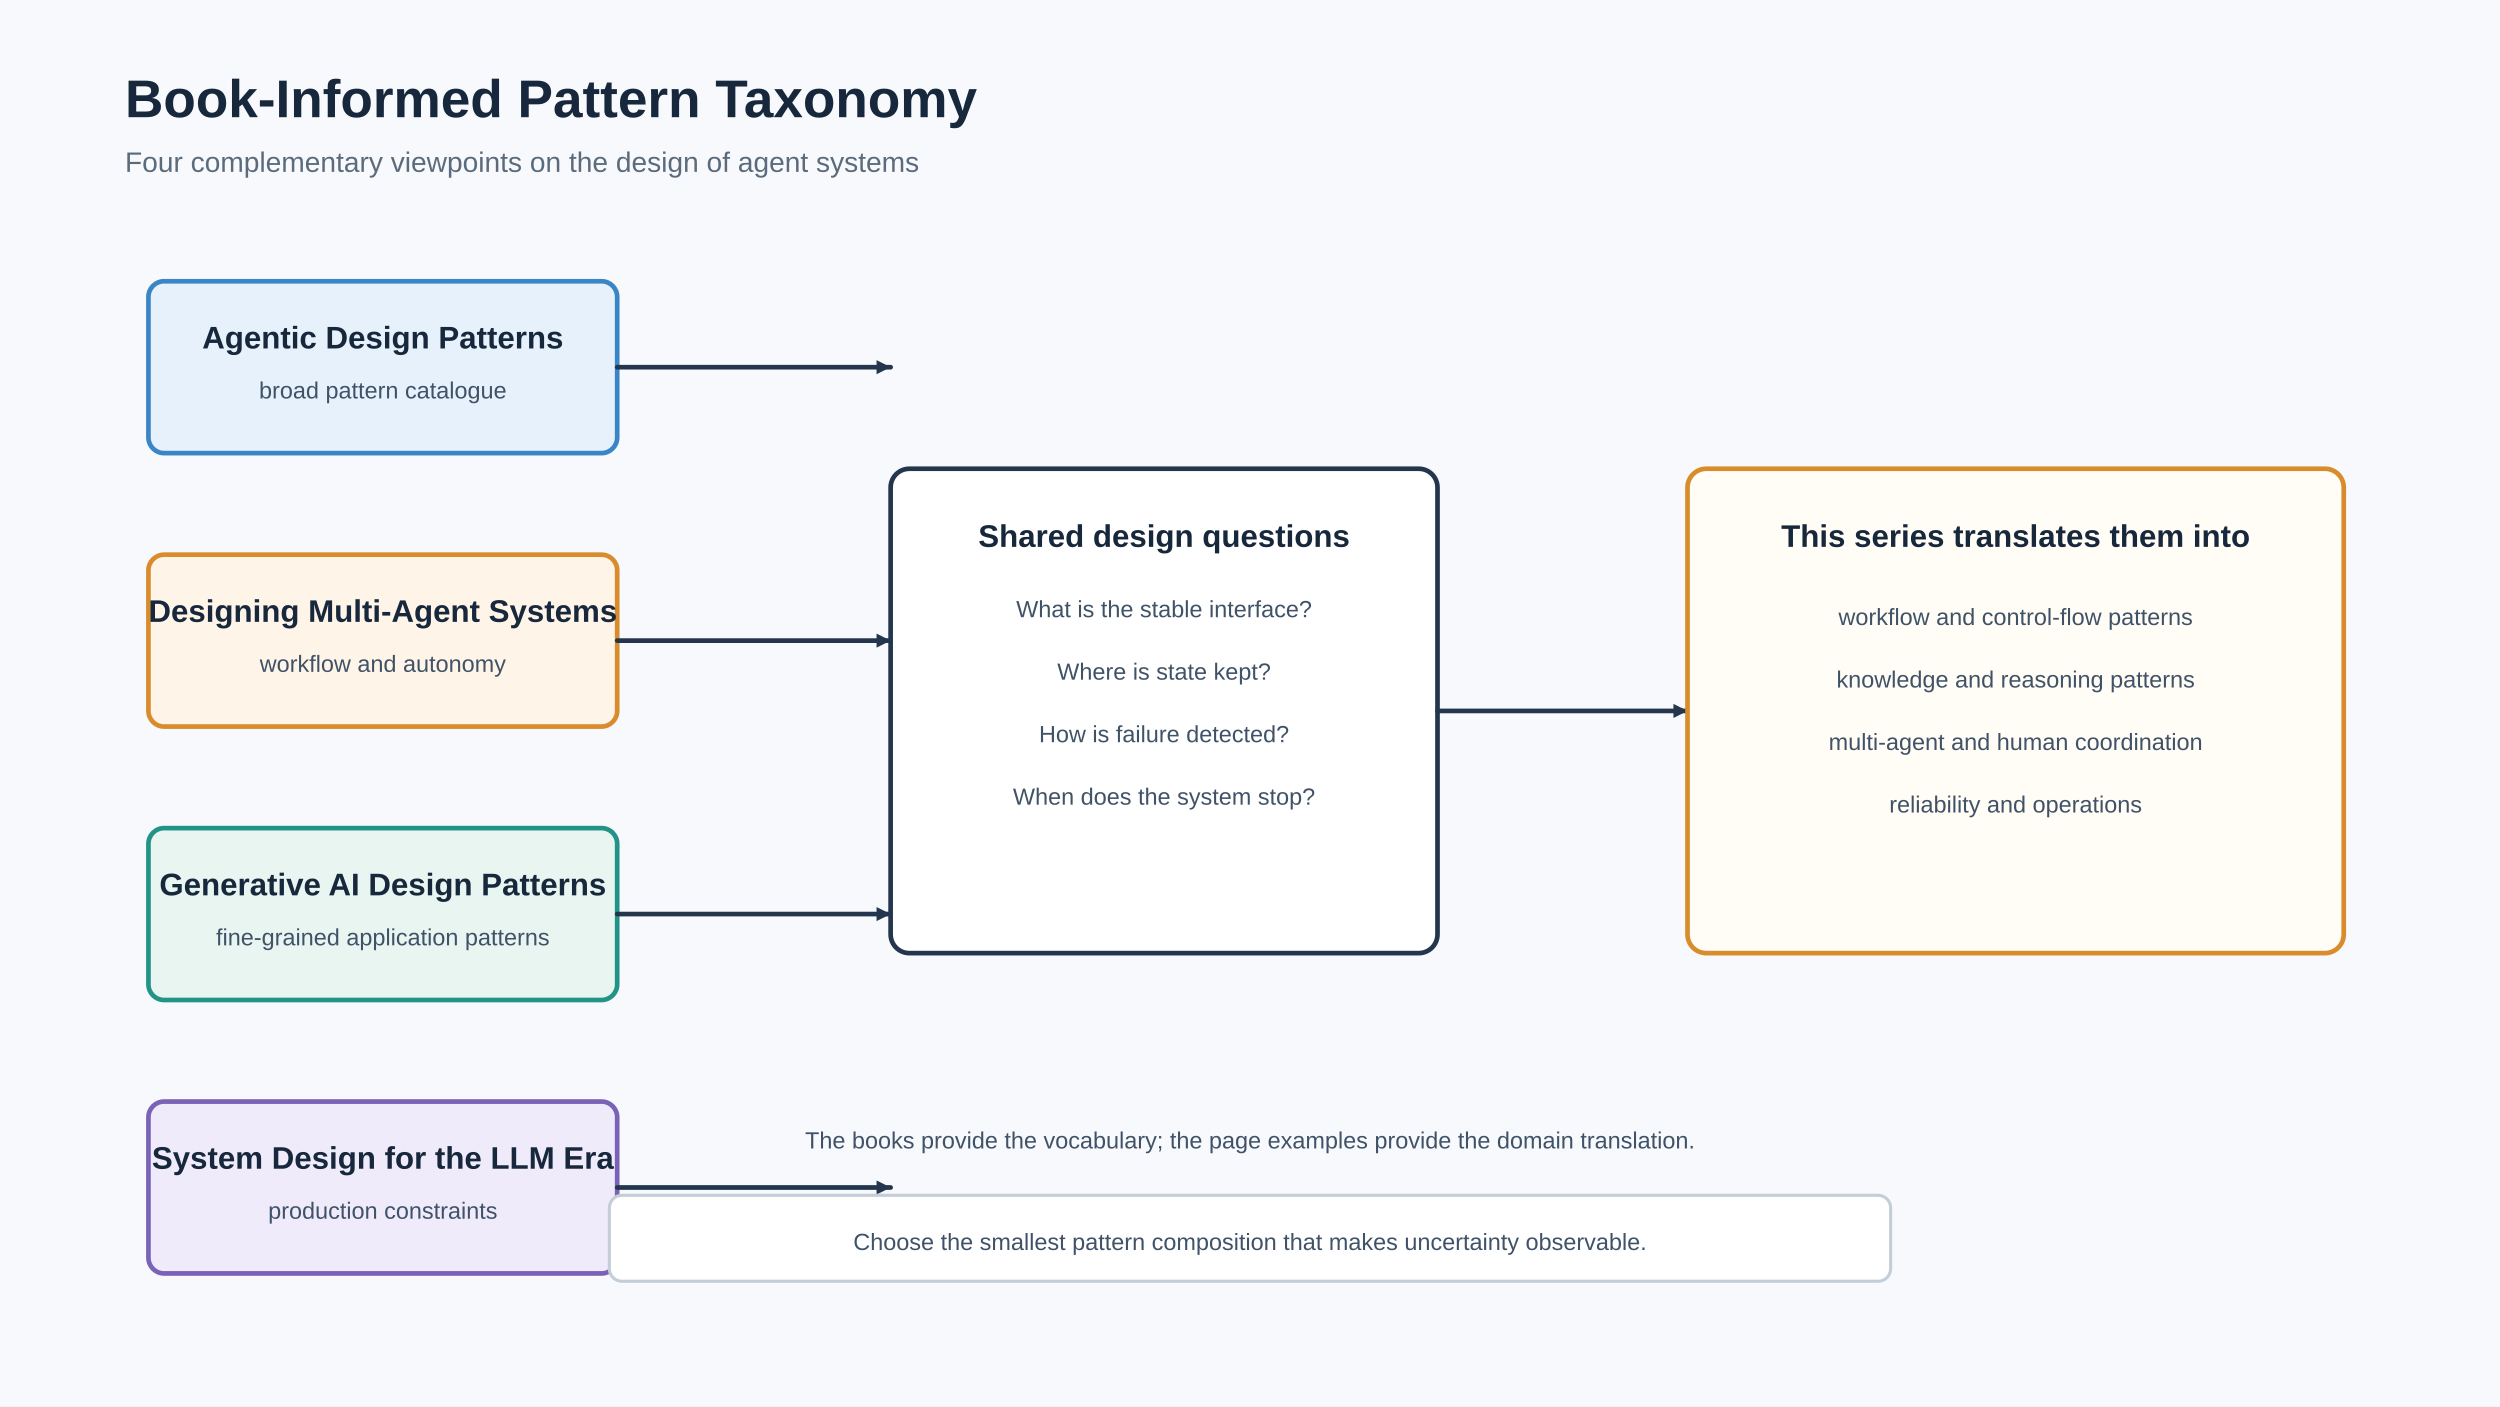
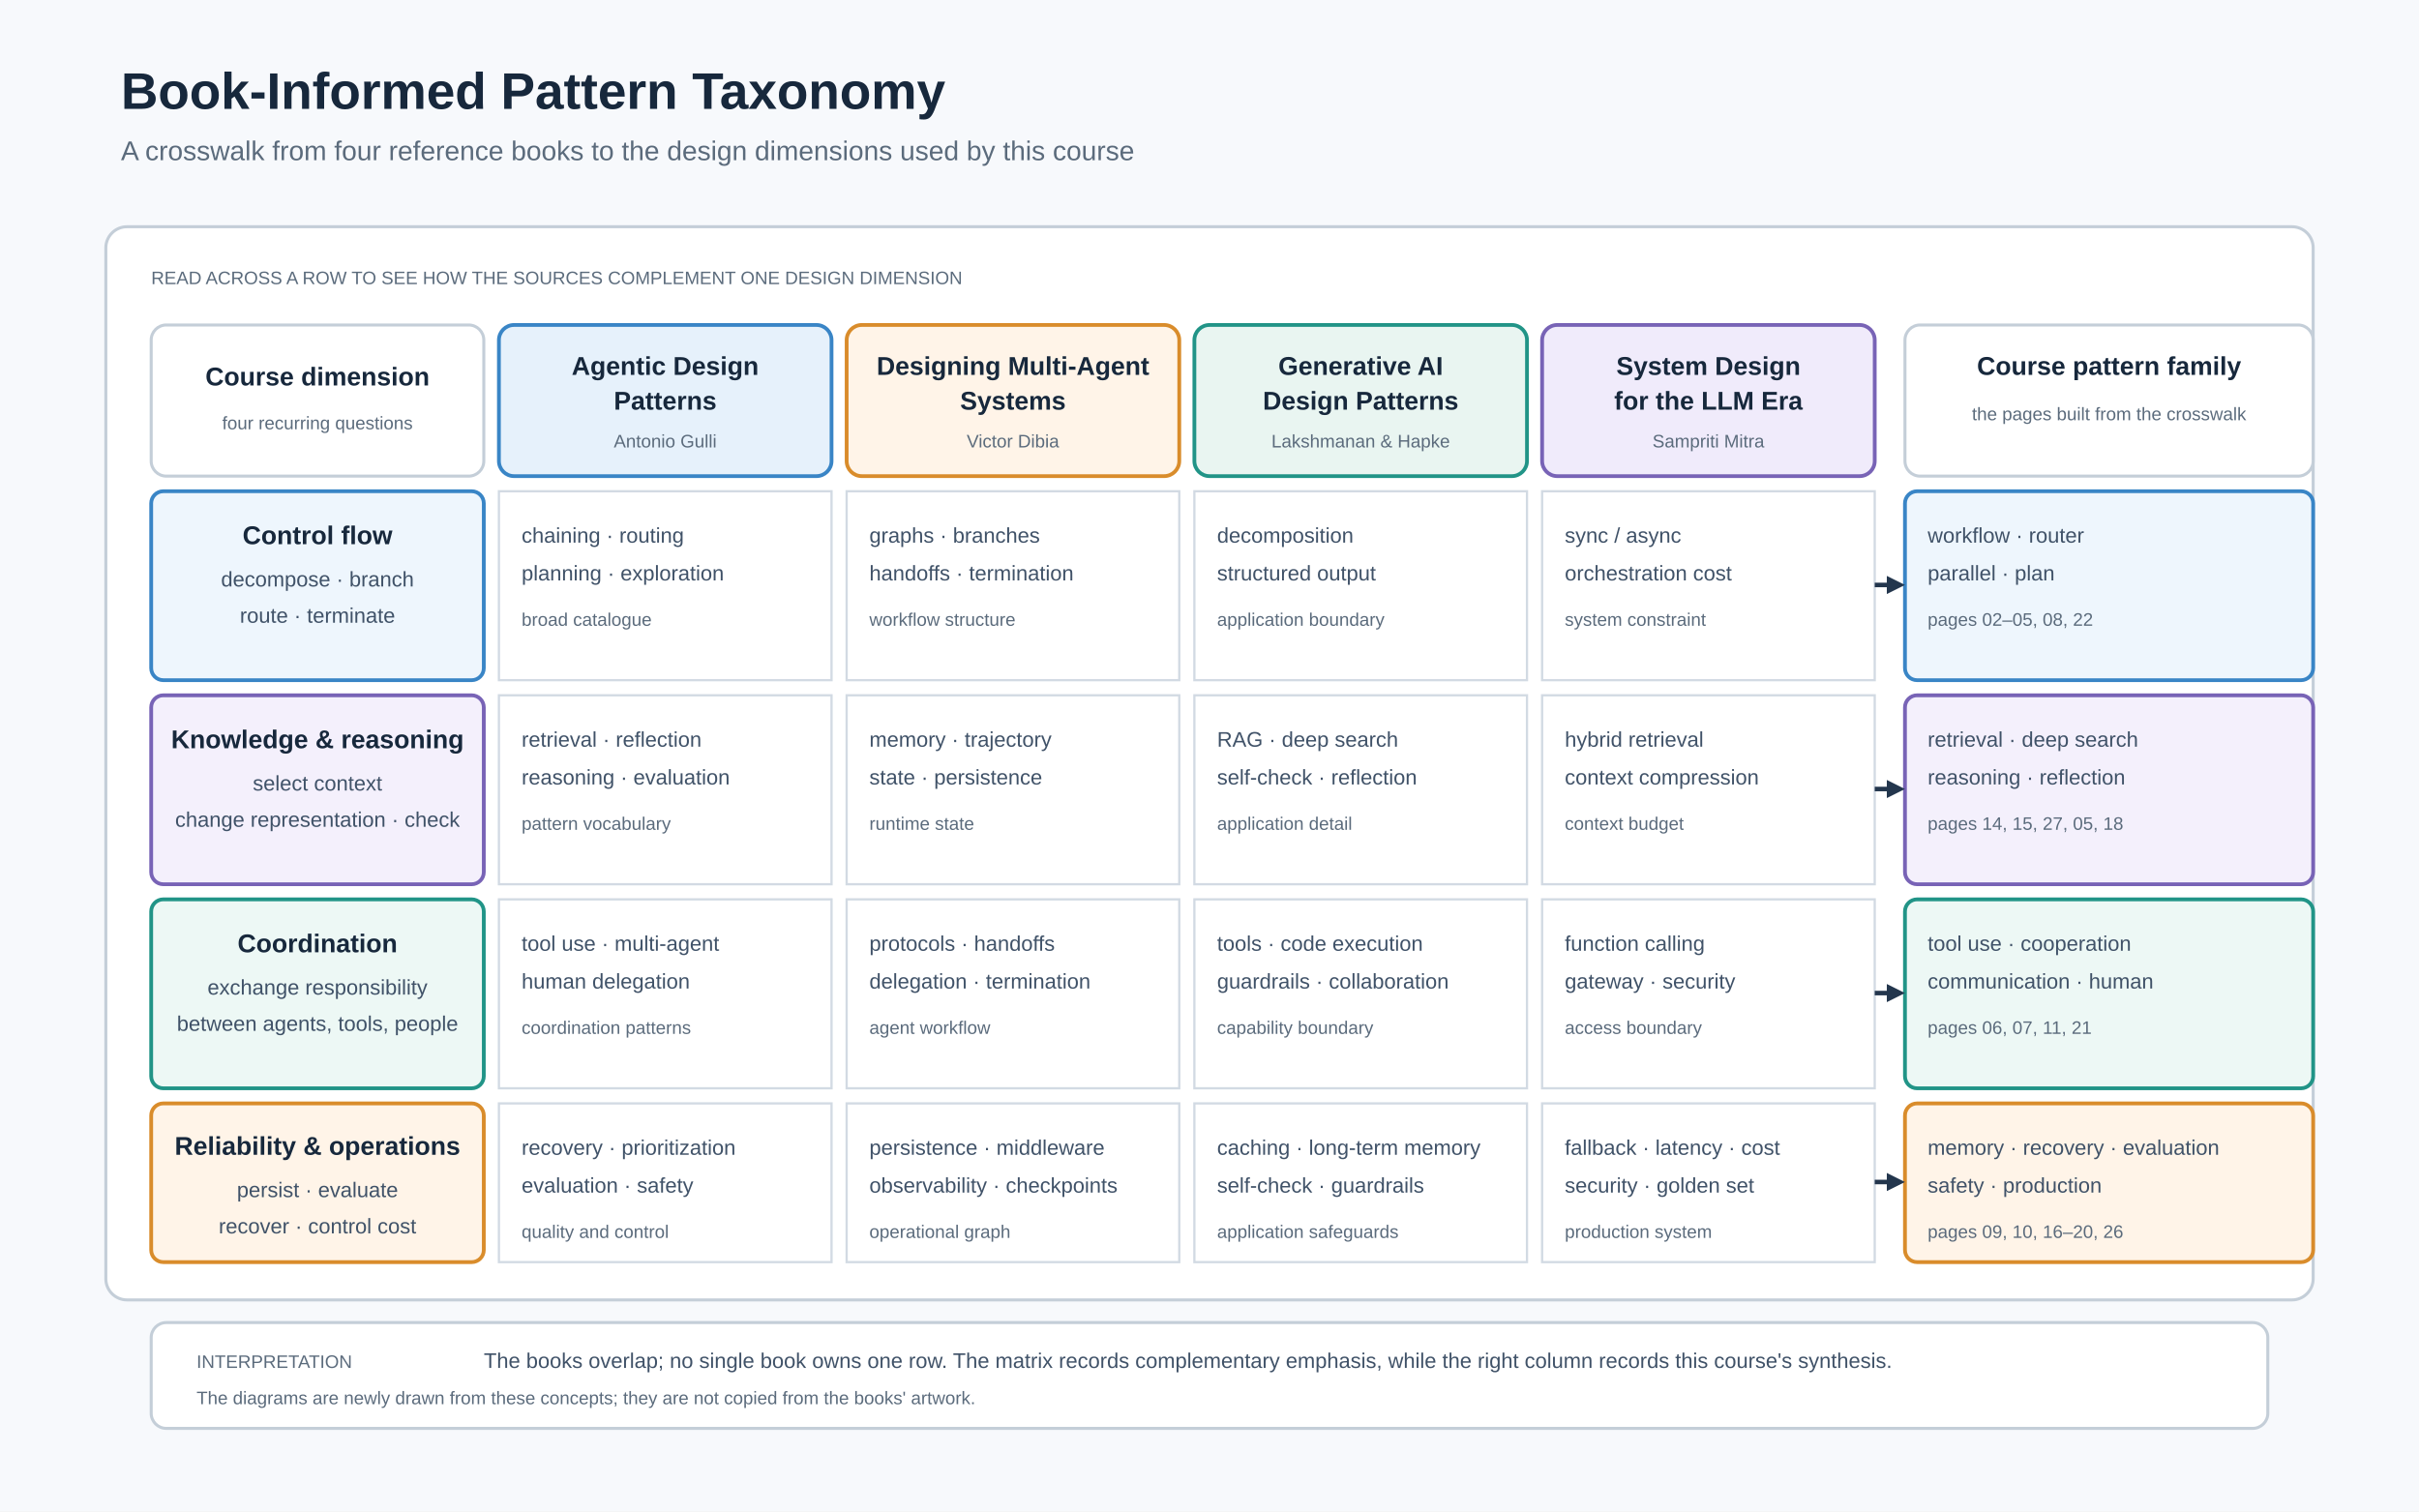
- <svg xmlns="http://www.w3.org/2000/svg" width="1600" height="900" viewBox="0 0 1600 900">
+ <svg xmlns="http://www.w3.org/2000/svg" width="1600" height="1000" viewBox="0 0 1600 1000" role="img" aria-labelledby="figure-title figure-desc">
  <defs>
-     <style>.al{fill:#23364d;stroke:none}.ad{fill:#219487;stroke:none}.ar{fill:#c65b5b;stroke:none}.t{font:700 34px Arial;fill:#17283c}.u{font:400 18px Arial;fill:#5b6b7c}.h{font:700 20px Arial;fill:#17283c}.s{font:400 15px Arial;fill:#405268}.b{stroke-width:3}.l{stroke:#23364d;stroke-width:3;fill:none;stroke-linecap:round;stroke-linejoin:round}</style>
+     <style>
+     .title{font:700 34px Arial,sans-serif;fill:#17283c}
+     .subtitle{font:400 18px Arial,sans-serif;fill:#5b6b7c}
+     .heading{font:700 17px Arial,sans-serif;fill:#17283c}
+     .row-title{font:700 17px Arial,sans-serif;fill:#17283c}
+     .body{font:400 14px Arial,sans-serif;fill:#405268}
+     .small{font:400 12px Arial,sans-serif;fill:#5b6b7c}
+     .outline{fill:#ffffff;stroke:#c4ced8;stroke-width:2}
+     .grid{fill:#ffffff;stroke:#d2dae3;stroke-width:1.5}
+     .book-a{fill:#e6f1fb;stroke:#3985c6;stroke-width:2.5}
+     .book-b{fill:#fff4e8;stroke:#d98c2b;stroke-width:2.5}
+     .book-c{fill:#e9f5f1;stroke:#219487;stroke-width:2.5}
+     .book-d{fill:#f0ebfb;stroke:#7863b6;stroke-width:2.5}
+     .control{fill:#eef6fd;stroke:#3985c6;stroke-width:2.5}
+     .knowledge{fill:#f4f0fc;stroke:#7863b6;stroke-width:2.5}
+     .coordination{fill:#edf8f5;stroke:#219487;stroke-width:2.5}
+     .reliability{fill:#fff4e8;stroke:#d98c2b;stroke-width:2.5}
+     .relation{stroke:#23364d;stroke-width:3;fill:none;stroke-linecap:butt;stroke-linejoin:miter}
+     .arrow{fill:#23364d}
+   </style>
  </defs>
-   <rect width="1600" height="900" fill="#f7f9fc" />
-   <text x="80" y="75" class="t">Book-Informed Pattern Taxonomy</text>
-   <text x="80" y="110" class="u">Four complementary viewpoints on the design of agent systems</text>
-   <rect x="95" y="180" width="300" height="110" rx="10" fill="#e6f1fb" stroke="#3985c6" class="b" />
-   <text x="245" y="223" text-anchor="middle" class="h">Agentic Design Patterns</text>
-   <text x="245" y="255" text-anchor="middle" class="s">broad pattern catalogue</text>
-   <rect x="95" y="355" width="300" height="110" rx="10" fill="#fff4e8" stroke="#d98c2b" class="b" />
-   <text x="245" y="398" text-anchor="middle" class="h">Designing Multi-Agent Systems</text>
-   <text x="245" y="430" text-anchor="middle" class="s">workflow and autonomy</text>
-   <rect x="95" y="530" width="300" height="110" rx="10" fill="#e9f5f1" stroke="#219487" class="b" />
-   <text x="245" y="573" text-anchor="middle" class="h">Generative AI Design Patterns</text>
-   <text x="245" y="605" text-anchor="middle" class="s">fine-grained application patterns</text>
-   <rect x="95" y="705" width="300" height="110" rx="10" fill="#f0ebfb" stroke="#7863b6" class="b" />
-   <text x="245" y="748" text-anchor="middle" class="h">System Design for the LLM Era</text>
-   <text x="245" y="780" text-anchor="middle" class="s">production constraints</text>
-   <path d="M395 235H570" class="l" />
-   <polygon points="570,235 561,230.5 561,239.5" class="al" />
-   <path d="M395 410H570" class="l" />
-   <polygon points="570,410 561,405.5 561,414.5" class="al" />
-   <path d="M395 585H570" class="l" />
-   <polygon points="570,585 561,580.5 561,589.5" class="al" />
-   <path d="M395 760H570" class="l" />
-   <polygon points="570,760 561,755.5 561,764.5" class="al" />
-   <rect x="570" y="300" width="350" height="310" rx="12" fill="#fff" stroke="#23364d" class="b" />
-   <text x="745" y="350" text-anchor="middle" class="h">Shared design questions</text>
-   <text x="745" y="395" text-anchor="middle" class="s">What is the stable interface?</text>
-   <text x="745" y="435" text-anchor="middle" class="s">Where is state kept?</text>
-   <text x="745" y="475" text-anchor="middle" class="s">How is failure detected?</text>
-   <text x="745" y="515" text-anchor="middle" class="s">When does the system stop?</text>
-   <path d="M920 455H1080" class="l" />
-   <polygon points="1080,455 1071,450.5 1071,459.5" class="al" />
-   <rect x="1080" y="300" width="420" height="310" rx="12" fill="#fffdf5" stroke="#d98c2b" class="b" />
-   <text x="1290" y="350" text-anchor="middle" class="h">This series translates them into</text>
-   <text x="1290" y="400" text-anchor="middle" class="s">workflow and control-flow patterns</text>
-   <text x="1290" y="440" text-anchor="middle" class="s">knowledge and reasoning patterns</text>
-   <text x="1290" y="480" text-anchor="middle" class="s">multi-agent and human coordination</text>
-   <text x="1290" y="520" text-anchor="middle" class="s">reliability and operations</text>
-   <text x="800" y="735" text-anchor="middle" class="s">The books provide the vocabulary; the page examples provide the domain translation.</text>
-   <rect x="390" y="765" width="820" height="55" rx="8" fill="#fff" stroke="#c4ced8" stroke-width="2" />
-   <text x="800" y="800" text-anchor="middle" class="s">Choose the smallest pattern composition that makes uncertainty observable.</text>
+   <rect width="1600" height="1000" fill="#f7f9fc" />
+   <text x="80" y="72" class="title">Book-Informed Pattern Taxonomy</text>
+   <text x="80" y="106" class="subtitle">A crosswalk from four reference books to the design dimensions used by this course</text>
+   <rect x="70" y="150" width="1460" height="710" rx="14" class="outline" />
+   <text x="100" y="188" class="small">READ ACROSS A ROW TO SEE HOW THE SOURCES COMPLEMENT ONE DESIGN DIMENSION</text>
+   <rect x="100" y="215" width="220" height="100" rx="10" class="outline" />
+   <text x="210" y="255" text-anchor="middle" class="heading">Course dimension</text>
+   <text x="210" y="284" text-anchor="middle" class="small">four recurring questions</text>
+   <rect x="330" y="215" width="220" height="100" rx="10" class="book-a" />
+   <text x="440" y="248" text-anchor="middle" class="heading">Agentic Design</text>
+   <text x="440" y="271" text-anchor="middle" class="heading">Patterns</text>
+   <text x="440" y="296" text-anchor="middle" class="small">Antonio Gulli</text>
+   <rect x="560" y="215" width="220" height="100" rx="10" class="book-b" />
+   <text x="670" y="248" text-anchor="middle" class="heading">Designing Multi-Agent</text>
+   <text x="670" y="271" text-anchor="middle" class="heading">Systems</text>
+   <text x="670" y="296" text-anchor="middle" class="small">Victor Dibia</text>
+   <rect x="790" y="215" width="220" height="100" rx="10" class="book-c" />
+   <text x="900" y="248" text-anchor="middle" class="heading">Generative AI</text>
+   <text x="900" y="271" text-anchor="middle" class="heading">Design Patterns</text>
+   <text x="900" y="296" text-anchor="middle" class="small">Lakshmanan &amp; Hapke</text>
+   <rect x="1020" y="215" width="220" height="100" rx="10" class="book-d" />
+   <text x="1130" y="248" text-anchor="middle" class="heading">System Design</text>
+   <text x="1130" y="271" text-anchor="middle" class="heading">for the LLM Era</text>
+   <text x="1130" y="296" text-anchor="middle" class="small">Sampriti Mitra</text>
+   <rect x="1260" y="215" width="270" height="100" rx="10" class="outline" />
+   <text x="1395" y="248" text-anchor="middle" class="heading">Course pattern family</text>
+   <text x="1395" y="278" text-anchor="middle" class="small">the pages built from the crosswalk</text>
+   <rect x="100" y="325" width="220" height="125" rx="8" class="control" />
+   <text x="210" y="360" text-anchor="middle" class="row-title">Control flow</text>
+   <text x="210" y="388" text-anchor="middle" class="body">decompose · branch</text>
+   <text x="210" y="412" text-anchor="middle" class="body">route · terminate</text>
+   <rect x="330" y="325" width="220" height="125" class="grid" />
+   <text x="345" y="359" class="body">chaining · routing</text>
+   <text x="345" y="384" class="body">planning · exploration</text>
+   <text x="345" y="414" class="small">broad catalogue</text>
+   <rect x="560" y="325" width="220" height="125" class="grid" />
+   <text x="575" y="359" class="body">graphs · branches</text>
+   <text x="575" y="384" class="body">handoffs · termination</text>
+   <text x="575" y="414" class="small">workflow structure</text>
+   <rect x="790" y="325" width="220" height="125" class="grid" />
+   <text x="805" y="359" class="body">decomposition</text>
+   <text x="805" y="384" class="body">structured output</text>
+   <text x="805" y="414" class="small">application boundary</text>
+   <rect x="1020" y="325" width="220" height="125" class="grid" />
+   <text x="1035" y="359" class="body">sync / async</text>
+   <text x="1035" y="384" class="body">orchestration cost</text>
+   <text x="1035" y="414" class="small">system constraint</text>
+   <rect x="1260" y="325" width="270" height="125" rx="8" class="control" />
+   <text x="1275" y="359" class="body">workflow · router</text>
+   <text x="1275" y="384" class="body">parallel · plan</text>
+   <text x="1275" y="414" class="small">pages 02–05, 08, 22</text>
+   <path d="M1240 387H1248" class="relation" />
+   <polygon points="1260,387 1248,381 1248,393" class="arrow" />
+   <rect x="100" y="460" width="220" height="125" rx="8" class="knowledge" />
+   <text x="210" y="495" text-anchor="middle" class="row-title">Knowledge &amp; reasoning</text>
+   <text x="210" y="523" text-anchor="middle" class="body">select context</text>
+   <text x="210" y="547" text-anchor="middle" class="body">change representation · check</text>
+   <rect x="330" y="460" width="220" height="125" class="grid" />
+   <text x="345" y="494" class="body">retrieval · reflection</text>
+   <text x="345" y="519" class="body">reasoning · evaluation</text>
+   <text x="345" y="549" class="small">pattern vocabulary</text>
+   <rect x="560" y="460" width="220" height="125" class="grid" />
+   <text x="575" y="494" class="body">memory · trajectory</text>
+   <text x="575" y="519" class="body">state · persistence</text>
+   <text x="575" y="549" class="small">runtime state</text>
+   <rect x="790" y="460" width="220" height="125" class="grid" />
+   <text x="805" y="494" class="body">RAG · deep search</text>
+   <text x="805" y="519" class="body">self-check · reflection</text>
+   <text x="805" y="549" class="small">application detail</text>
+   <rect x="1020" y="460" width="220" height="125" class="grid" />
+   <text x="1035" y="494" class="body">hybrid retrieval</text>
+   <text x="1035" y="519" class="body">context compression</text>
+   <text x="1035" y="549" class="small">context budget</text>
+   <rect x="1260" y="460" width="270" height="125" rx="8" class="knowledge" />
+   <text x="1275" y="494" class="body">retrieval · deep search</text>
+   <text x="1275" y="519" class="body">reasoning · reflection</text>
+   <text x="1275" y="549" class="small">pages 14, 15, 27, 05, 18</text>
+   <path d="M1240 522H1248" class="relation" />
+   <polygon points="1260,522 1248,516 1248,528" class="arrow" />
+   <rect x="100" y="595" width="220" height="125" rx="8" class="coordination" />
+   <text x="210" y="630" text-anchor="middle" class="row-title">Coordination</text>
+   <text x="210" y="658" text-anchor="middle" class="body">exchange responsibility</text>
+   <text x="210" y="682" text-anchor="middle" class="body">between agents, tools, people</text>
+   <rect x="330" y="595" width="220" height="125" class="grid" />
+   <text x="345" y="629" class="body">tool use · multi-agent</text>
+   <text x="345" y="654" class="body">human delegation</text>
+   <text x="345" y="684" class="small">coordination patterns</text>
+   <rect x="560" y="595" width="220" height="125" class="grid" />
+   <text x="575" y="629" class="body">protocols · handoffs</text>
+   <text x="575" y="654" class="body">delegation · termination</text>
+   <text x="575" y="684" class="small">agent workflow</text>
+   <rect x="790" y="595" width="220" height="125" class="grid" />
+   <text x="805" y="629" class="body">tools · code execution</text>
+   <text x="805" y="654" class="body">guardrails · collaboration</text>
+   <text x="805" y="684" class="small">capability boundary</text>
+   <rect x="1020" y="595" width="220" height="125" class="grid" />
+   <text x="1035" y="629" class="body">function calling</text>
+   <text x="1035" y="654" class="body">gateway · security</text>
+   <text x="1035" y="684" class="small">access boundary</text>
+   <rect x="1260" y="595" width="270" height="125" rx="8" class="coordination" />
+   <text x="1275" y="629" class="body">tool use · cooperation</text>
+   <text x="1275" y="654" class="body">communication · human</text>
+   <text x="1275" y="684" class="small">pages 06, 07, 11, 21</text>
+   <path d="M1240 657H1248" class="relation" />
+   <polygon points="1260,657 1248,651 1248,663" class="arrow" />
+   <rect x="100" y="730" width="220" height="105" rx="8" class="reliability" />
+   <text x="210" y="764" text-anchor="middle" class="row-title">Reliability &amp; operations</text>
+   <text x="210" y="792" text-anchor="middle" class="body">persist · evaluate</text>
+   <text x="210" y="816" text-anchor="middle" class="body">recover · control cost</text>
+   <rect x="330" y="730" width="220" height="105" class="grid" />
+   <text x="345" y="764" class="body">recovery · prioritization</text>
+   <text x="345" y="789" class="body">evaluation · safety</text>
+   <text x="345" y="819" class="small">quality and control</text>
+   <rect x="560" y="730" width="220" height="105" class="grid" />
+   <text x="575" y="764" class="body">persistence · middleware</text>
+   <text x="575" y="789" class="body">observability · checkpoints</text>
+   <text x="575" y="819" class="small">operational graph</text>
+   <rect x="790" y="730" width="220" height="105" class="grid" />
+   <text x="805" y="764" class="body">caching · long-term memory</text>
+   <text x="805" y="789" class="body">self-check · guardrails</text>
+   <text x="805" y="819" class="small">application safeguards</text>
+   <rect x="1020" y="730" width="220" height="105" class="grid" />
+   <text x="1035" y="764" class="body">fallback · latency · cost</text>
+   <text x="1035" y="789" class="body">security · golden set</text>
+   <text x="1035" y="819" class="small">production system</text>
+   <rect x="1260" y="730" width="270" height="105" rx="8" class="reliability" />
+   <text x="1275" y="764" class="body">memory · recovery · evaluation</text>
+   <text x="1275" y="789" class="body">safety · production</text>
+   <text x="1275" y="819" class="small">pages 09, 10, 16–20, 26</text>
+   <path d="M1240 782H1248" class="relation" />
+   <polygon points="1260,782 1248,776 1248,788" class="arrow" />
+   <rect x="100" y="875" width="1400" height="70" rx="10" fill="#ffffff" stroke="#c4ced8" stroke-width="2" />
+   <text x="130" y="905" class="small">INTERPRETATION</text>
+   <text x="320" y="905" class="body">The books overlap; no single book owns one row. The matrix records complementary emphasis, while the right column records this course's synthesis.</text>
+   <text x="130" y="929" class="small">The diagrams are newly drawn from these concepts; they are not copied from the books' artwork.</text>
</svg>
